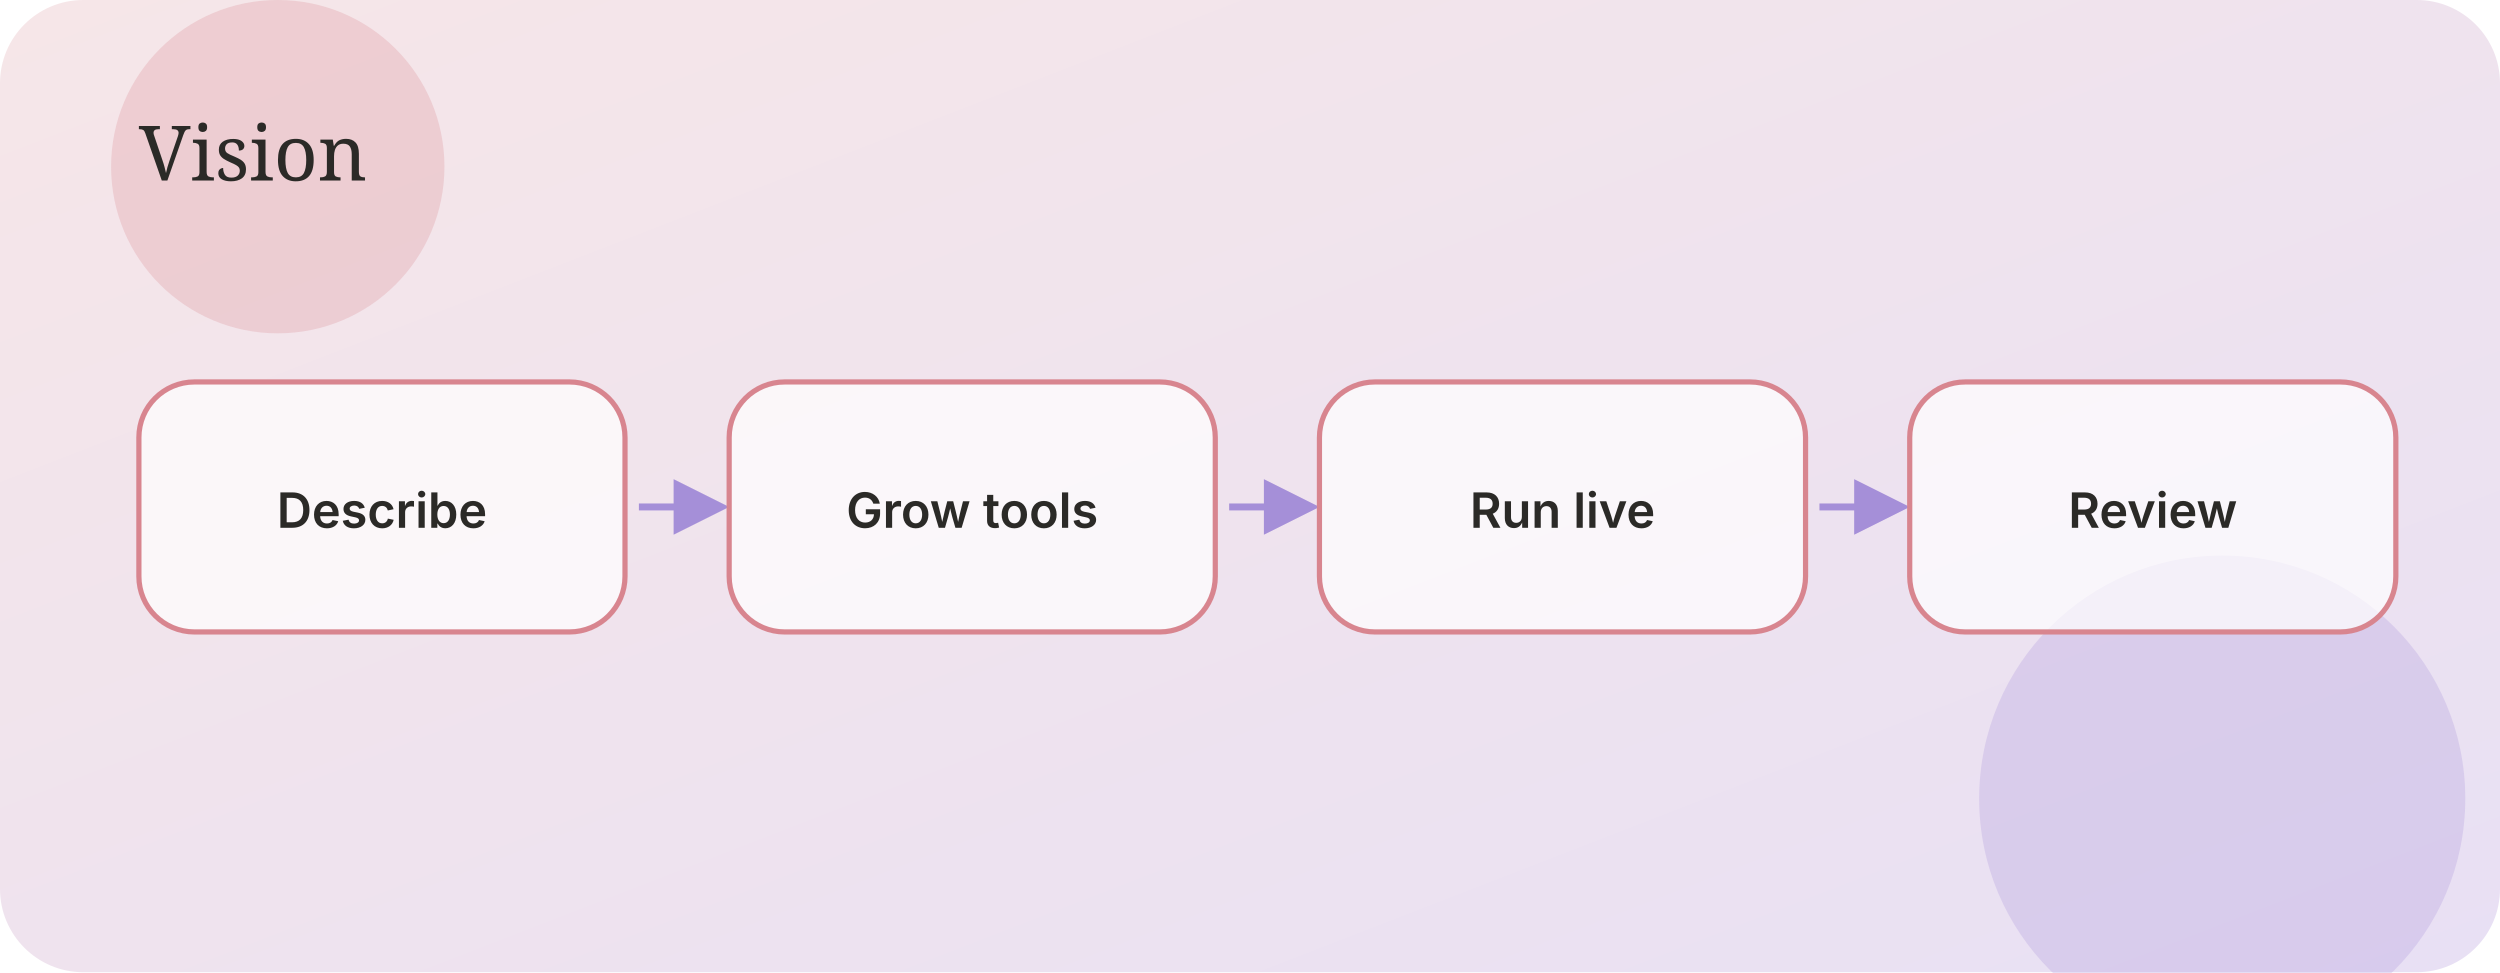
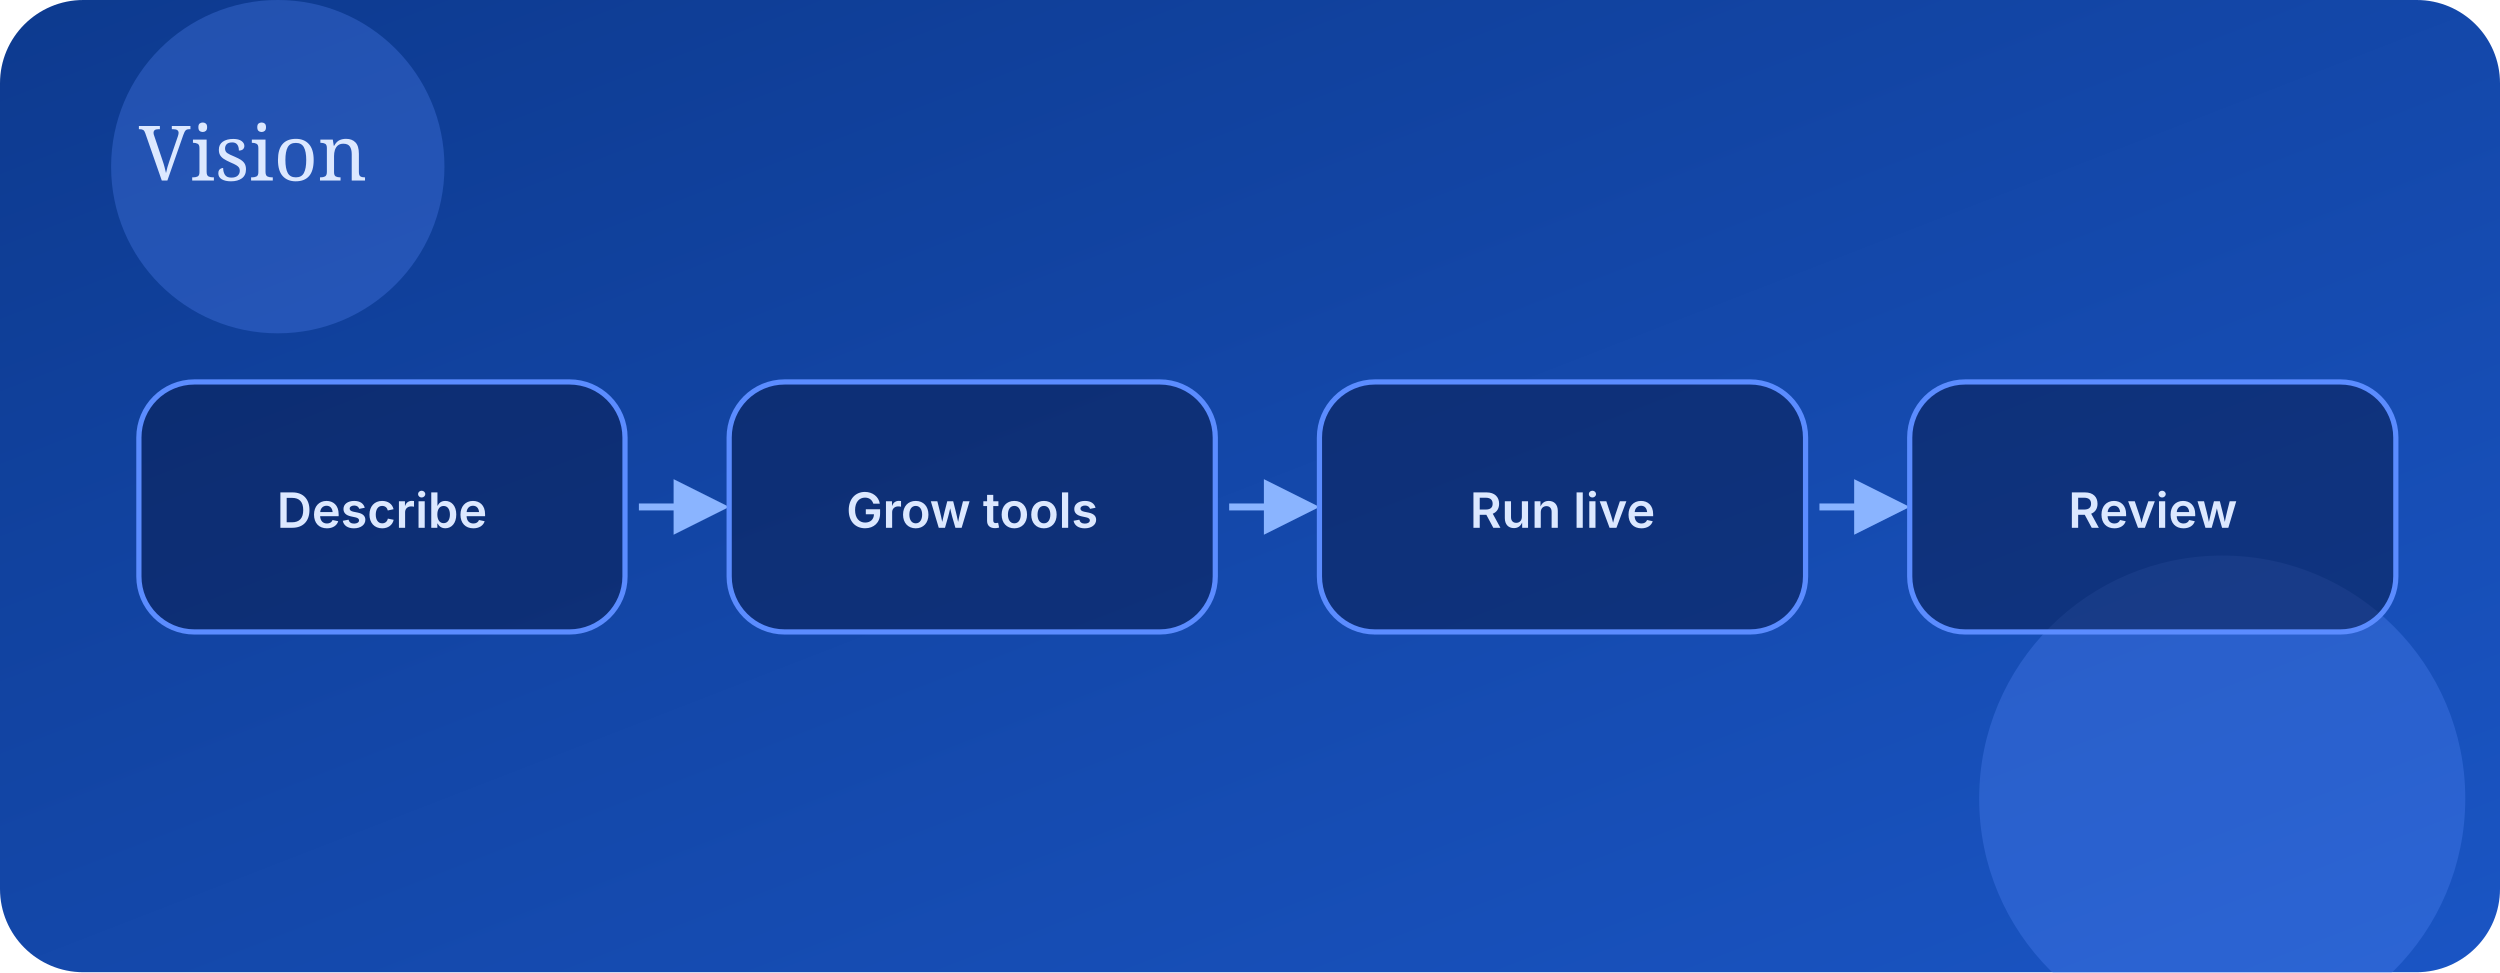
<svg xmlns="http://www.w3.org/2000/svg" viewBox="0 0 720 280" width="720" height="280">
  <defs>
    <linearGradient id="g" x1="0" y1="0" x2="1" y2="1">
-       <stop offset="0" stop-color="#f6e6e8" />
-       <stop offset="1" stop-color="#e8e0f4" />
+       <stop offset="0" stop-color="#0d3a8f" />
+       <stop offset="1" stop-color="#1a55c4" />
    </linearGradient>
    <marker id="arr" markerWidth="8" markerHeight="8" refX="6" refY="4" orient="auto">
-       <path d="M0 0 L8 4 L0 8 z" fill="#a58fd8" />
+       <path d="M0 0 L8 4 L0 8 z" fill="#8ab4ff" />
    </marker>
  </defs>
  <rect width="720" height="280" rx="24" fill="url(#g)" />
-   <circle cx="80" cy="48" r="48" fill="rgba(216,133,143,0.25)" />
-   <circle cx="640" cy="230" r="70" fill="rgba(165,143,216,0.25)" />
-   <text x="40" y="52" font-family="Georgia, serif" font-size="22" fill="#2b2a27">Vision</text>
-   <rect x="40" y="110" width="140" height="72" rx="16" fill="rgba(255,255,255,0.7)" stroke="#d8858f" stroke-width="1.5" />
-   <text x="110" y="152" text-anchor="middle" font-family="Inter, sans-serif" font-size="14" font-weight="600" fill="#2b2a27">Describe</text>
-   <path d="M184 146 H206" stroke="#a58fd8" stroke-width="2" marker-end="url(#arr)" />
-   <rect x="210" y="110" width="140" height="72" rx="16" fill="rgba(255,255,255,0.7)" stroke="#d8858f" stroke-width="1.5" />
-   <text x="280" y="152" text-anchor="middle" font-family="Inter, sans-serif" font-size="14" font-weight="600" fill="#2b2a27">Grow tools</text>
-   <path d="M354 146 H376" stroke="#a58fd8" stroke-width="2" marker-end="url(#arr)" />
-   <rect x="380" y="110" width="140" height="72" rx="16" fill="rgba(255,255,255,0.7)" stroke="#d8858f" stroke-width="1.5" />
-   <text x="450" y="152" text-anchor="middle" font-family="Inter, sans-serif" font-size="14" font-weight="600" fill="#2b2a27">Run live</text>
-   <path d="M524 146 H546" stroke="#a58fd8" stroke-width="2" marker-end="url(#arr)" />
-   <rect x="550" y="110" width="140" height="72" rx="16" fill="rgba(255,255,255,0.7)" stroke="#d8858f" stroke-width="1.5" />
-   <text x="620" y="152" text-anchor="middle" font-family="Inter, sans-serif" font-size="14" font-weight="600" fill="#2b2a27">Review</text>
+   <circle cx="80" cy="48" r="48" fill="rgba(91,140,255,0.28)" />
+   <circle cx="640" cy="230" r="70" fill="rgba(91,140,255,0.28)" />
+   <text x="40" y="52" font-family="Georgia, serif" font-size="22" fill="#dce8ff">Vision</text>
+   <rect x="40" y="110" width="140" height="72" rx="16" fill="rgba(10,30,80,0.55)" stroke="#5b8cff" stroke-width="1.5" />
+   <text x="110" y="152" text-anchor="middle" font-family="Inter, sans-serif" font-size="14" font-weight="600" fill="#dce8ff">Describe</text>
+   <path d="M184 146 H206" stroke="#8ab4ff" stroke-width="2" marker-end="url(#arr)" />
+   <rect x="210" y="110" width="140" height="72" rx="16" fill="rgba(10,30,80,0.55)" stroke="#5b8cff" stroke-width="1.5" />
+   <text x="280" y="152" text-anchor="middle" font-family="Inter, sans-serif" font-size="14" font-weight="600" fill="#dce8ff">Grow tools</text>
+   <path d="M354 146 H376" stroke="#8ab4ff" stroke-width="2" marker-end="url(#arr)" />
+   <rect x="380" y="110" width="140" height="72" rx="16" fill="rgba(10,30,80,0.55)" stroke="#5b8cff" stroke-width="1.5" />
+   <text x="450" y="152" text-anchor="middle" font-family="Inter, sans-serif" font-size="14" font-weight="600" fill="#dce8ff">Run live</text>
+   <path d="M524 146 H546" stroke="#8ab4ff" stroke-width="2" marker-end="url(#arr)" />
+   <rect x="550" y="110" width="140" height="72" rx="16" fill="rgba(10,30,80,0.55)" stroke="#5b8cff" stroke-width="1.5" />
+   <text x="620" y="152" text-anchor="middle" font-family="Inter, sans-serif" font-size="14" font-weight="600" fill="#dce8ff">Review</text>
</svg>
